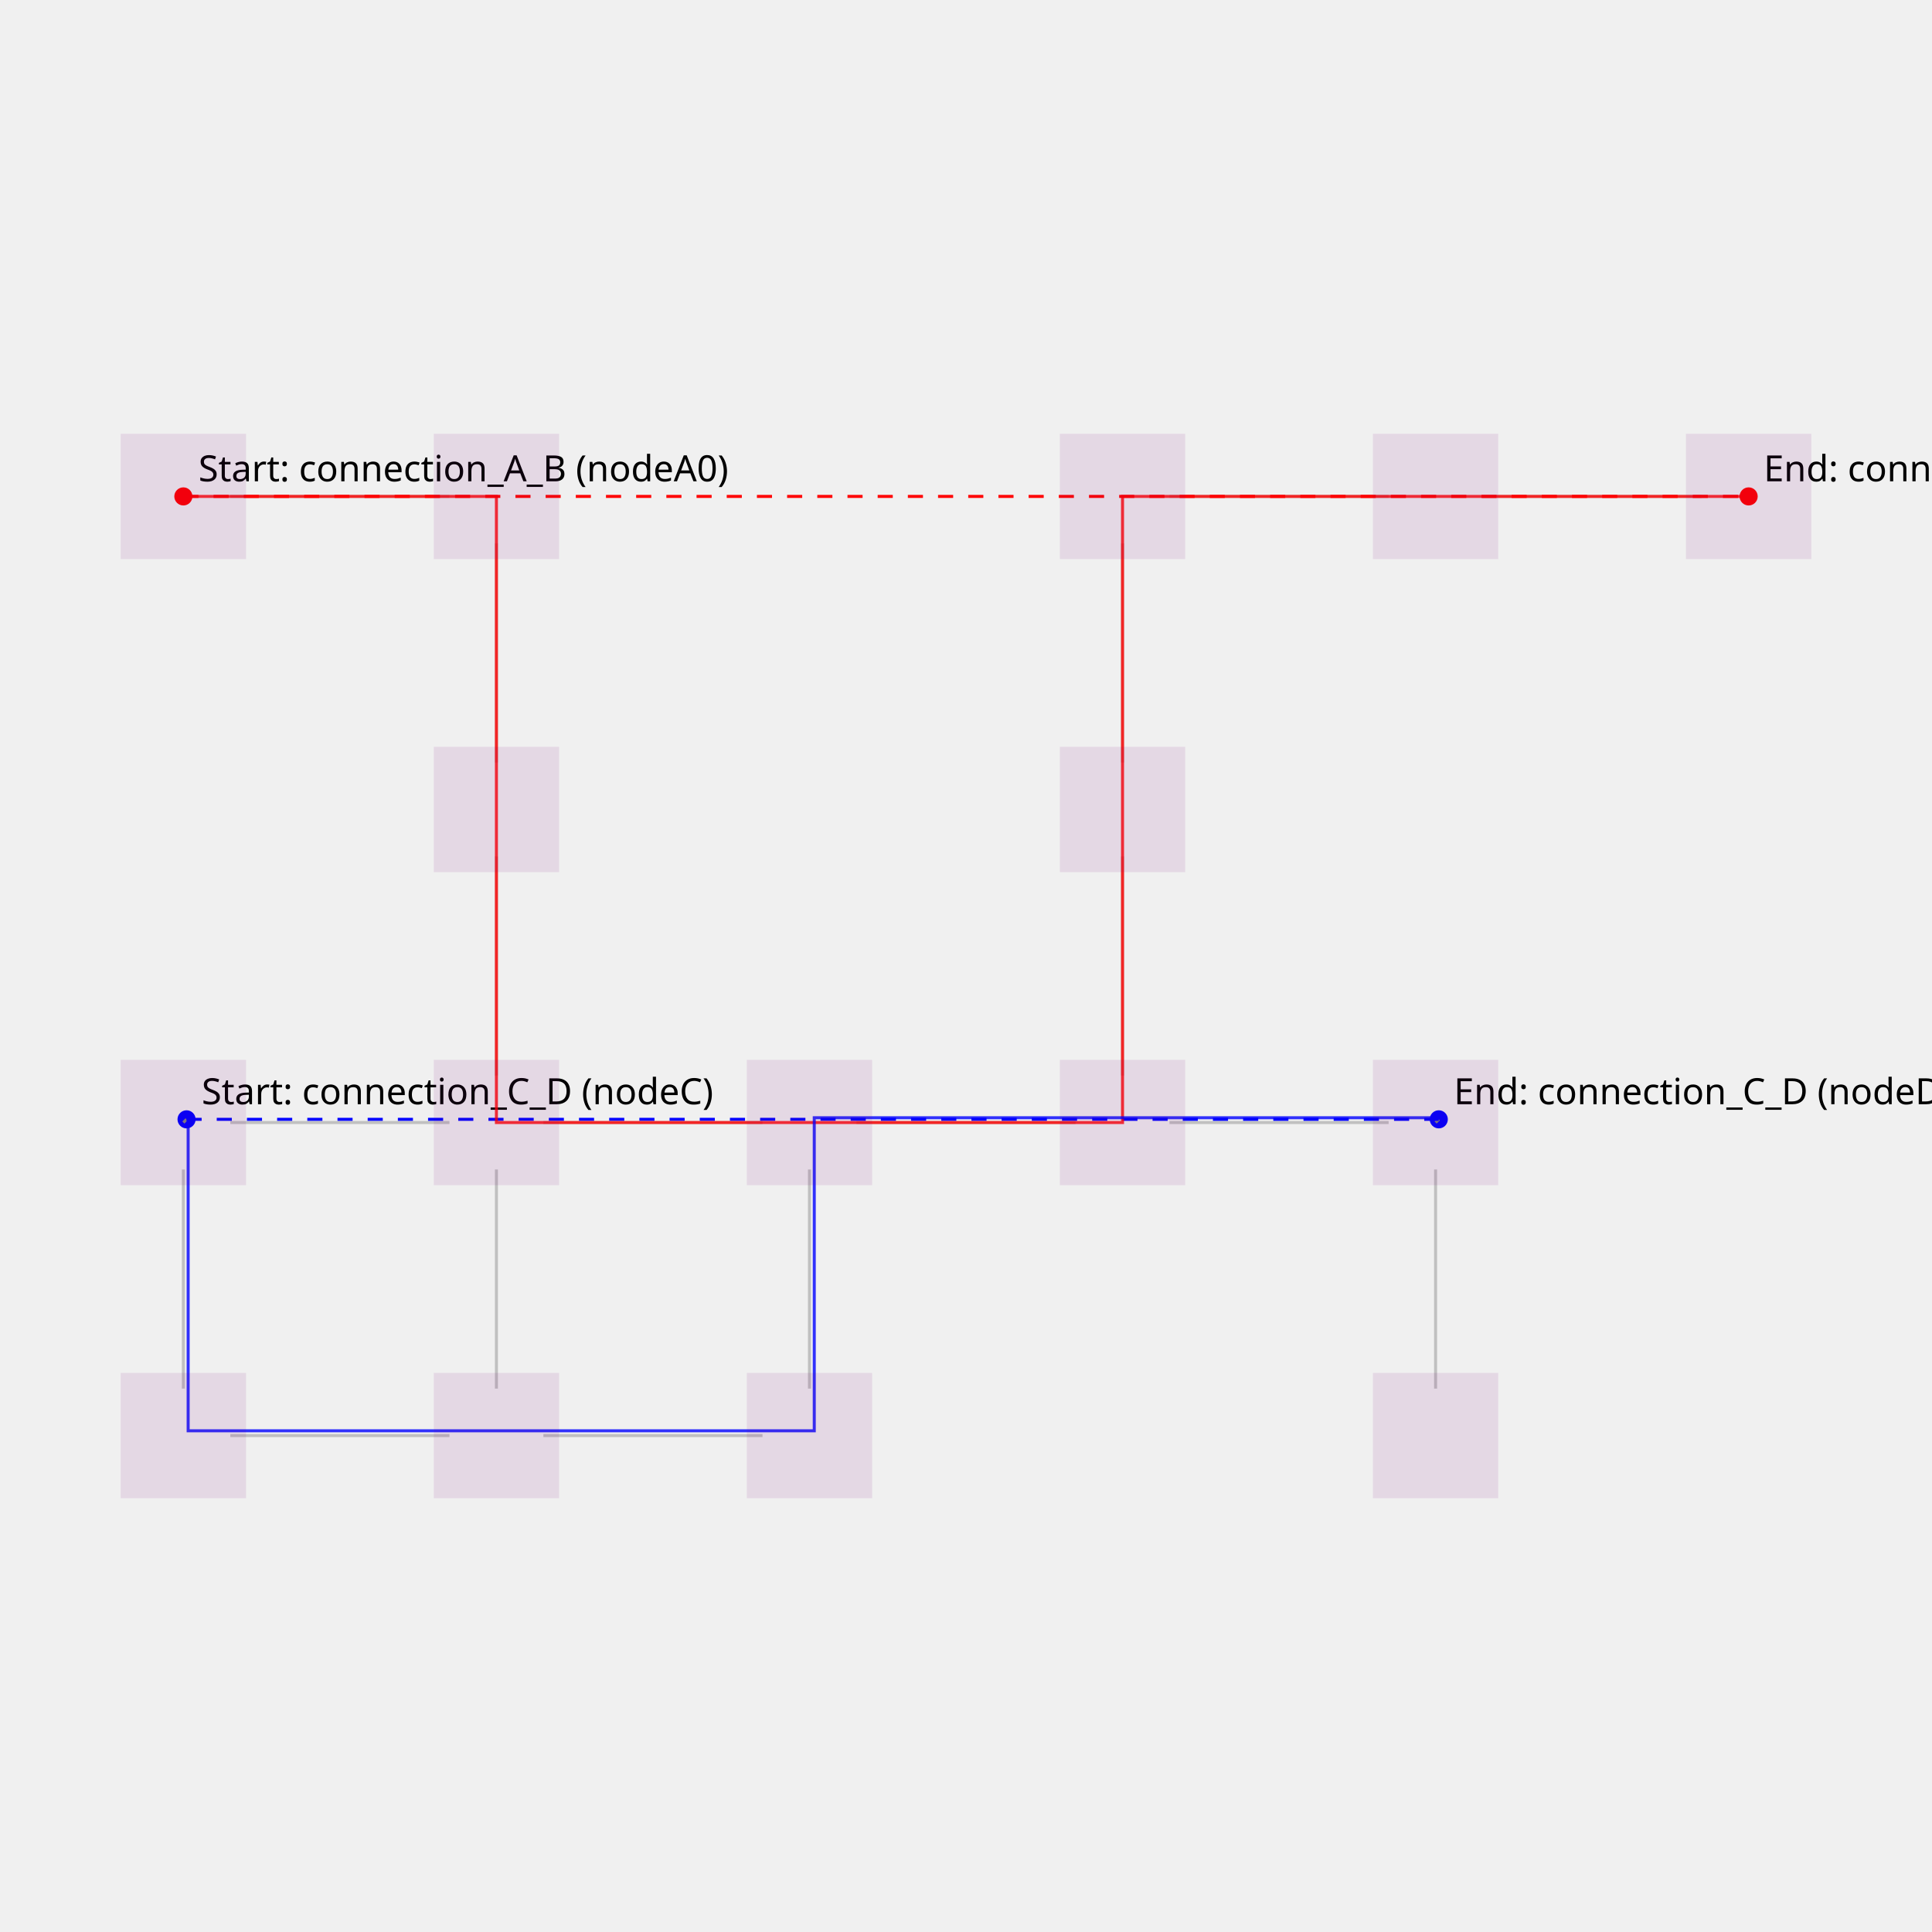
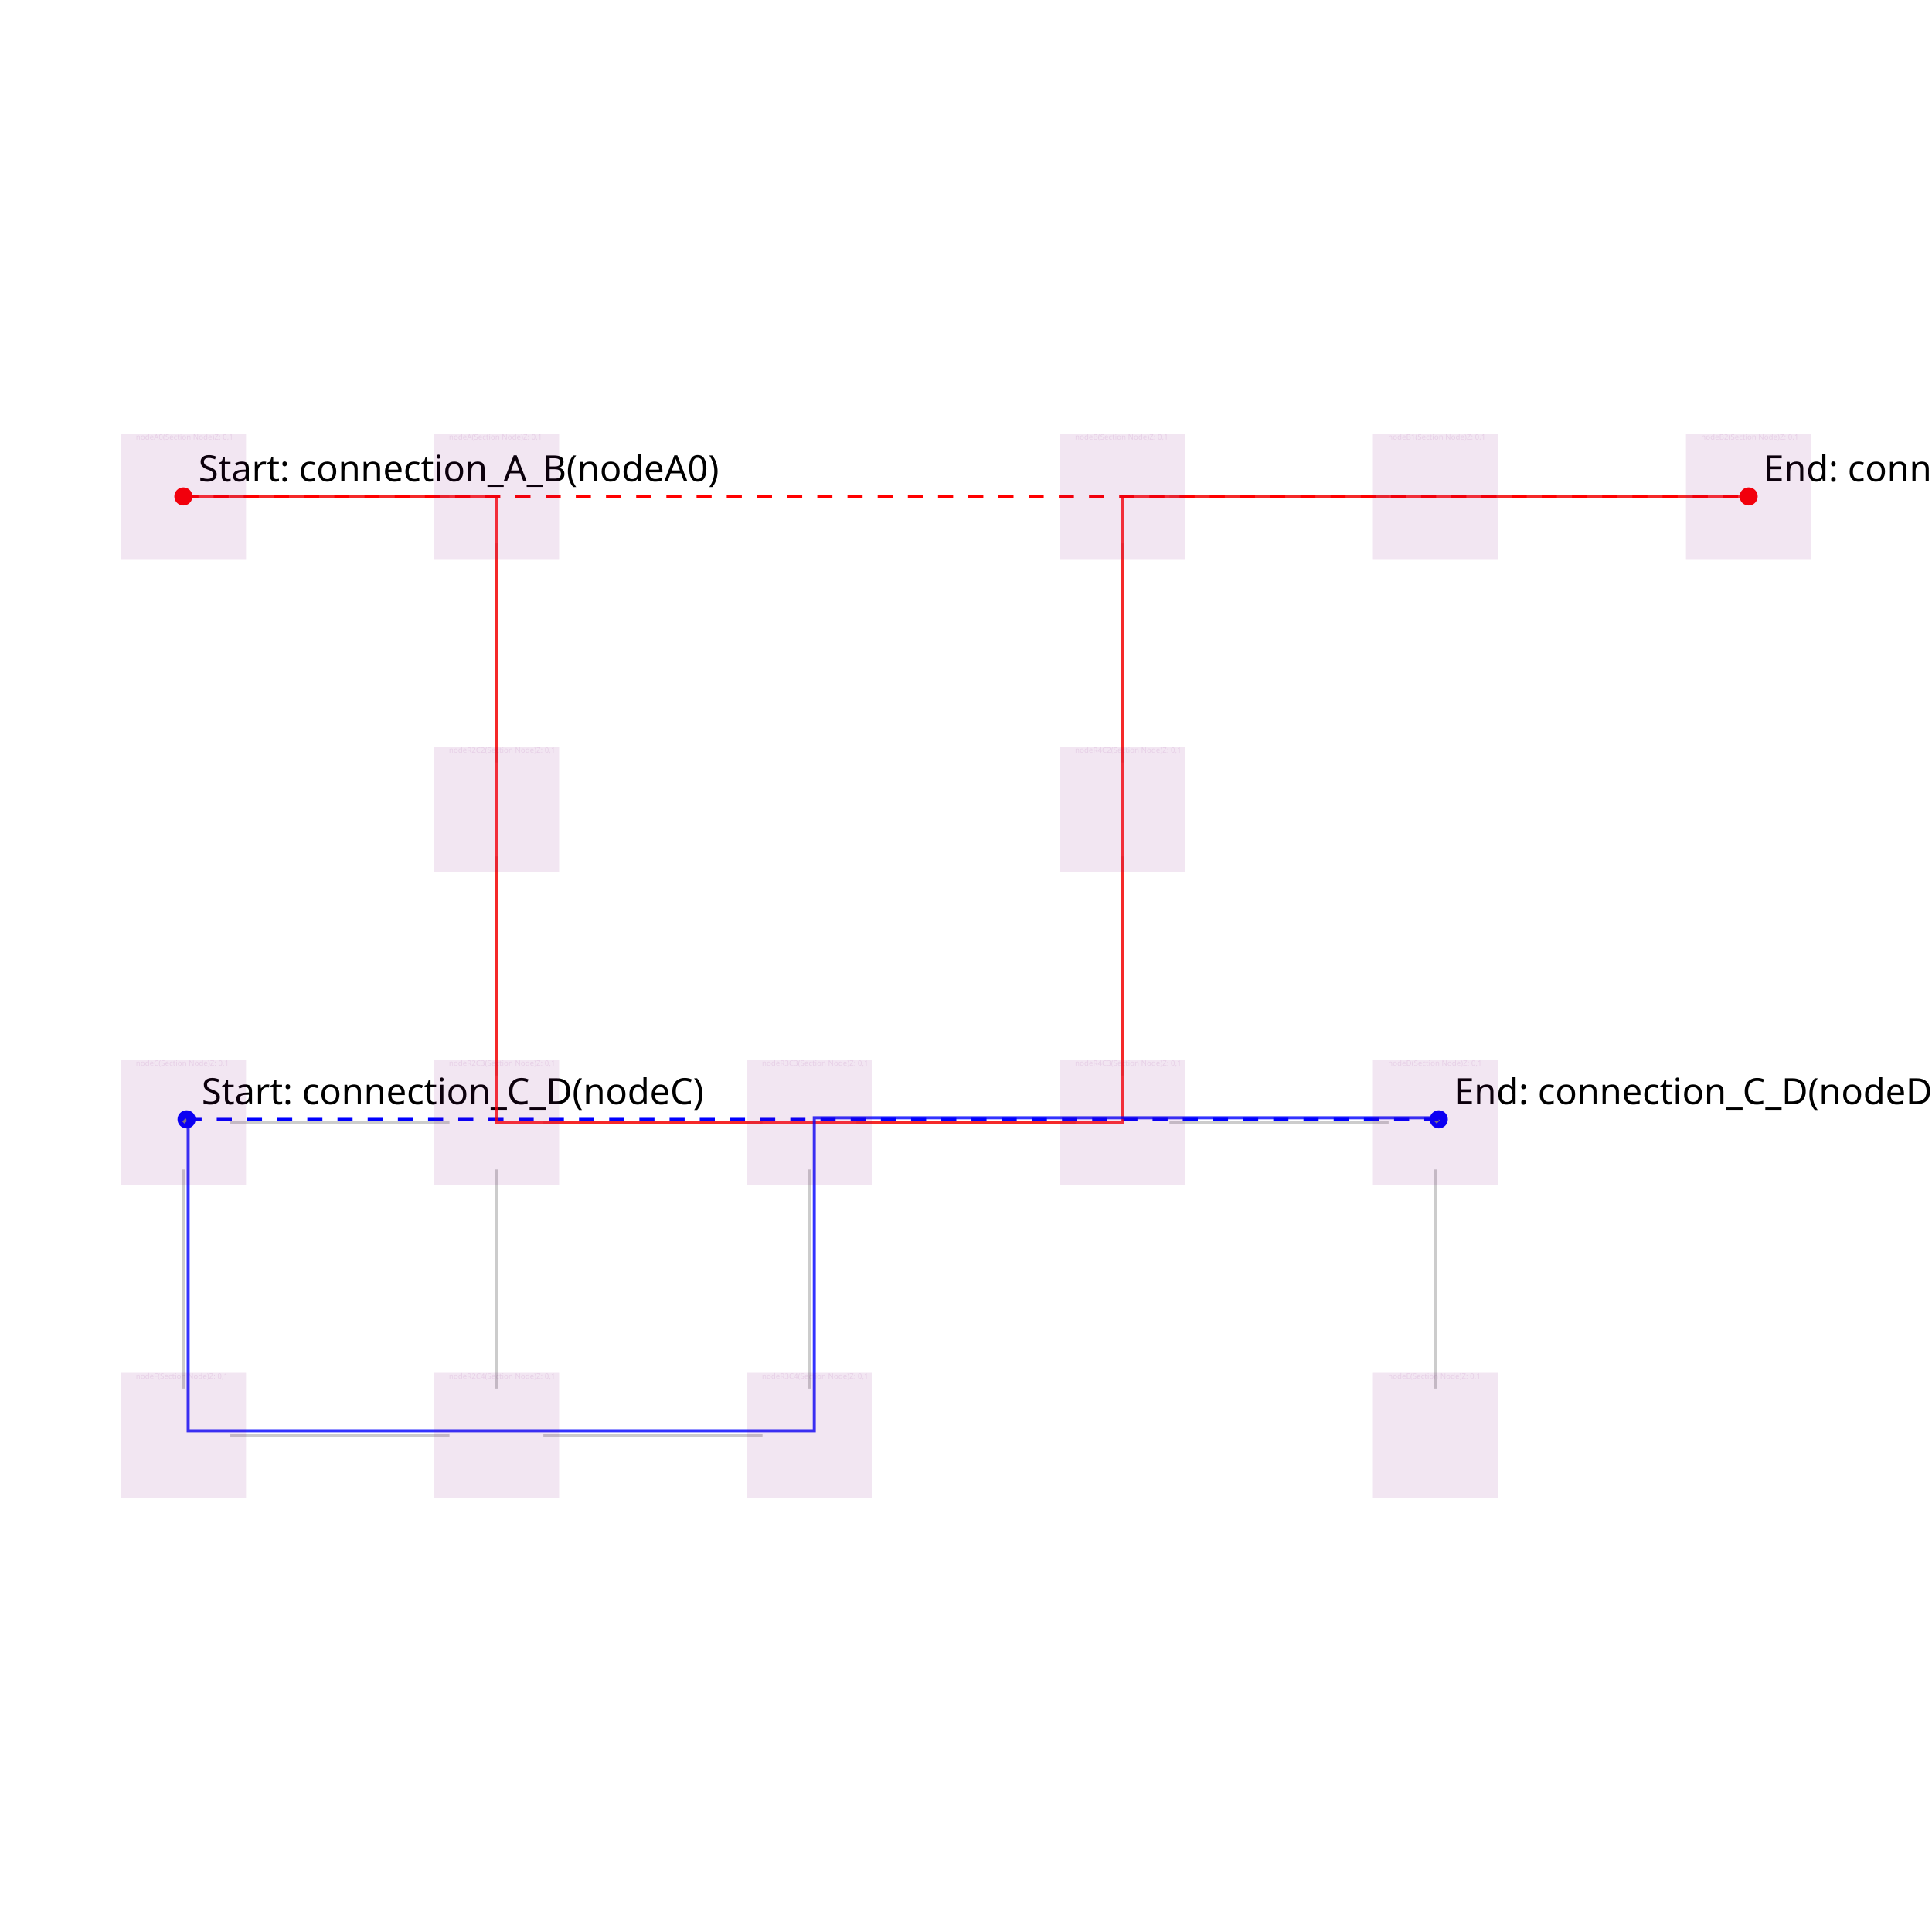
<svg xmlns="http://www.w3.org/2000/svg" width="640" height="640" viewBox="0 0 640 640">
+   <rect width="100%" height="100%" fill="white" />
  <g>
    <circle data-type="point" data-label="Start: connection_A_B (nodeA0)" data-x="1" data-y="-1" cx="60.741" cy="164.444" r="3" fill="red" />
    <text x="65.741" y="159.444" font-family="sans-serif" font-size="12">Start: connection_A_B
-       (nodeA0)</text>
+ (nodeA0)</text>
  </g>
  <g>
    <circle data-type="point" data-label="End: connection_A_B (nodeB2)" data-x="11" data-y="-1" cx="579.259" cy="164.444" r="3" fill="red" />
    <text x="584.259" y="159.444" font-family="sans-serif" font-size="12">End: connection_A_B
-       (nodeB2)</text>
+ (nodeB2)</text>
  </g>
  <g>
    <circle data-type="point" data-label="Start: connection_C_D (nodeC)" data-x="1.0204" data-y="-4.9796" cx="61.799" cy="370.794" r="3" fill="blue" />
    <text x="66.799" y="365.794" font-family="sans-serif" font-size="12">Start: connection_C_D
-       (nodeC)</text>
+ (nodeC)</text>
  </g>
  <g>
    <circle data-type="point" data-label="End: connection_C_D (nodeD)" data-x="9.0204" data-y="-4.9796" cx="476.613" cy="370.794" r="3" fill="blue" />
    <text x="481.613" y="365.794" font-family="sans-serif" font-size="12">End: connection_C_D
-       (nodeD)</text>
+ (nodeD)</text>
  </g>
-   <polyline data-points="1.3,-1 2.7,-1" data-type="line" points="76.296,164.444 148.889,164.444" fill="none" stroke="rgba(0, 0, 0, 0.2)" stroke-width="1" />
-   <polyline data-points="1,-5.3 1,-6.7" data-type="line" points="60.741,387.407 60.741,460" fill="none" stroke="rgba(0, 0, 0, 0.2)" stroke-width="1" />
-   <polyline data-points="1.3,-7 2.7,-7" data-type="line" points="76.296,475.556 148.889,475.556" fill="none" stroke="rgba(0, 0, 0, 0.2)" stroke-width="1" />
-   <polyline data-points="1.3,-5 2.7,-5" data-type="line" points="76.296,371.852 148.889,371.852" fill="none" stroke="rgba(0, 0, 0, 0.2)" stroke-width="1" />
-   <polyline data-points="3,-1.3 3,-2.7" data-type="line" points="164.444,180 164.444,252.593" fill="none" stroke="rgba(0, 0, 0, 0.2)" stroke-width="1" />
-   <polyline data-points="3,-3.3 3,-4.7" data-type="line" points="164.444,283.704 164.444,356.296" fill="none" stroke="rgba(0, 0, 0, 0.2)" stroke-width="1" />
-   <polyline data-points="3,-5.3 3,-6.7" data-type="line" points="164.444,387.407 164.444,460" fill="none" stroke="rgba(0, 0, 0, 0.2)" stroke-width="1" />
-   <polyline data-points="3.3,-5 4.7,-5" data-type="line" points="180,371.852 252.593,371.852" fill="none" stroke="rgba(0, 0, 0, 0.2)" stroke-width="1" />
-   <polyline data-points="3.3,-7 4.7,-7" data-type="line" points="180,475.556 252.593,475.556" fill="none" stroke="rgba(0, 0, 0, 0.2)" stroke-width="1" />
-   <polyline data-points="5,-5.3 5,-6.7" data-type="line" points="268.148,387.407 268.148,460" fill="none" stroke="rgba(0, 0, 0, 0.2)" stroke-width="1" />
-   <polyline data-points="5.3,-5 6.7,-5" data-type="line" points="283.704,371.852 356.296,371.852" fill="none" stroke="rgba(0, 0, 0, 0.2)" stroke-width="1" />
-   <polyline data-points="7,-1.3 7,-2.7" data-type="line" points="371.852,180 371.852,252.593" fill="none" stroke="rgba(0, 0, 0, 0.2)" stroke-width="1" />
-   <polyline data-points="7,-3.3 7,-4.7" data-type="line" points="371.852,283.704 371.852,356.296" fill="none" stroke="rgba(0, 0, 0, 0.2)" stroke-width="1" />
-   <polyline data-points="7.3,-5 8.7,-5" data-type="line" points="387.407,371.852 460,371.852" fill="none" stroke="rgba(0, 0, 0, 0.2)" stroke-width="1" />
-   <polyline data-points="9,-5.3 9,-6.7" data-type="line" points="475.556,387.407 475.556,460" fill="none" stroke="rgba(0, 0, 0, 0.2)" stroke-width="1" />
-   <polyline data-points="7.3,-1 8.7,-1" data-type="line" points="387.407,164.444 460,164.444" fill="none" stroke="rgba(0, 0, 0, 0.2)" stroke-width="1" />
-   <polyline data-points="9.3,-1 10.7,-1" data-type="line" points="491.111,164.444 563.704,164.444" fill="none" stroke="rgba(0, 0, 0, 0.2)" stroke-width="1" />
-   <polyline data-points="1,-1 1,-1" data-type="line" points="60.741,164.444 60.741,164.444" fill="none" stroke="gray" stroke-width="1" stroke-dasharray="2 2" />
-   <polyline data-points="11,-1 11,-1" data-type="line" points="579.259,164.444 579.259,164.444" fill="none" stroke="gray" stroke-width="1" stroke-dasharray="2 2" />
-   <polyline data-points="1,-1 11,-1" data-type="line" points="60.741,164.444 579.259,164.444" fill="none" stroke="red" stroke-width="1" stroke-dasharray="5 5" />
-   <polyline data-points="1,-5 1.0204,-4.9796" data-type="line" points="60.741,371.852 61.799,370.794" fill="none" stroke="gray" stroke-width="1" stroke-dasharray="2 2" />
-   <polyline data-points="9,-5 9.0204,-4.9796" data-type="line" points="475.556,371.852 476.613,370.794" fill="none" stroke="gray" stroke-width="1" stroke-dasharray="2 2" />
-   <polyline data-points="1.0204,-4.9796 9.0204,-4.9796" data-type="line" points="61.799,370.794 476.613,370.794" fill="none" stroke="blue" stroke-width="1" stroke-dasharray="5 5" />
-   <polyline data-points="1,-1 3,-1 3,-3 3,-5 5,-5 7,-5 7,-3 7,-1 9,-1 11,-1" data-type="line" points="60.741,164.444 164.444,164.444 164.444,268.148 164.444,371.852 268.148,371.852 371.852,371.852 371.852,268.148 371.852,164.444 475.556,164.444 579.259,164.444" fill="none" stroke="rgba(255,0,0,0.8)" stroke-width="1" />
-   <polyline data-points="1.0306,-4.9694 1.0306,-6.9694 3.0306,-6.9694 5.0306,-6.9694 5.0306,-4.9694 7.0306,-4.9694 9.0306,-4.9694" data-type="line" points="62.327,370.265 62.327,473.969 166.031,473.969 269.735,473.969 269.735,370.265 373.439,370.265 477.142,370.265" fill="none" stroke="rgba(0,0,255,0.8)" stroke-width="1" />
-   <rect data-type="rect" data-label="" data-x="1" data-y="-1" x="40" y="143.704" width="41.481" height="41.481" fill="rgba(128, 0, 128, 0.1)" stroke="rgba(128, 0, 128, 0.1)" stroke-width="0.019" />
-   <rect data-type="rect" data-label="" data-x="3" data-y="-1" x="143.704" y="143.704" width="41.481" height="41.481" fill="rgba(128, 0, 128, 0.1)" stroke="rgba(128, 0, 128, 0.1)" stroke-width="0.019" />
-   <rect data-type="rect" data-label="" data-x="1" data-y="-7" x="40" y="454.815" width="41.481" height="41.481" fill="rgba(128, 0, 128, 0.1)" stroke="rgba(128, 0, 128, 0.1)" stroke-width="0.019" />
-   <rect data-type="rect" data-label="" data-x="1" data-y="-5" x="40" y="351.111" width="41.481" height="41.481" fill="rgba(128, 0, 128, 0.1)" stroke="rgba(128, 0, 128, 0.1)" stroke-width="0.019" />
-   <rect data-type="rect" data-label="" data-x="3" data-y="-3" x="143.704" y="247.407" width="41.481" height="41.481" fill="rgba(128, 0, 128, 0.1)" stroke="rgba(128, 0, 128, 0.1)" stroke-width="0.019" />
-   <rect data-type="rect" data-label="" data-x="3" data-y="-5" x="143.704" y="351.111" width="41.481" height="41.481" fill="rgba(128, 0, 128, 0.1)" stroke="rgba(128, 0, 128, 0.1)" stroke-width="0.019" />
-   <rect data-type="rect" data-label="" data-x="3" data-y="-7" x="143.704" y="454.815" width="41.481" height="41.481" fill="rgba(128, 0, 128, 0.1)" stroke="rgba(128, 0, 128, 0.1)" stroke-width="0.019" />
-   <rect data-type="rect" data-label="" data-x="5" data-y="-5" x="247.407" y="351.111" width="41.481" height="41.481" fill="rgba(128, 0, 128, 0.1)" stroke="rgba(128, 0, 128, 0.1)" stroke-width="0.019" />
-   <rect data-type="rect" data-label="" data-x="5" data-y="-7" x="247.407" y="454.815" width="41.481" height="41.481" fill="rgba(128, 0, 128, 0.1)" stroke="rgba(128, 0, 128, 0.1)" stroke-width="0.019" />
-   <rect data-type="rect" data-label="" data-x="7" data-y="-1" x="351.111" y="143.704" width="41.481" height="41.481" fill="rgba(128, 0, 128, 0.1)" stroke="rgba(128, 0, 128, 0.1)" stroke-width="0.019" />
-   <rect data-type="rect" data-label="" data-x="7" data-y="-3" x="351.111" y="247.407" width="41.481" height="41.481" fill="rgba(128, 0, 128, 0.1)" stroke="rgba(128, 0, 128, 0.1)" stroke-width="0.019" />
-   <rect data-type="rect" data-label="" data-x="7" data-y="-5" x="351.111" y="351.111" width="41.481" height="41.481" fill="rgba(128, 0, 128, 0.1)" stroke="rgba(128, 0, 128, 0.1)" stroke-width="0.019" />
-   <rect data-type="rect" data-label="" data-x="9" data-y="-5" x="454.815" y="351.111" width="41.481" height="41.481" fill="rgba(128, 0, 128, 0.1)" stroke="rgba(128, 0, 128, 0.1)" stroke-width="0.019" />
-   <rect data-type="rect" data-label="" data-x="9" data-y="-1" x="454.815" y="143.704" width="41.481" height="41.481" fill="rgba(128, 0, 128, 0.1)" stroke="rgba(128, 0, 128, 0.1)" stroke-width="0.019" />
-   <rect data-type="rect" data-label="" data-x="11" data-y="-1" x="558.519" y="143.704" width="41.481" height="41.481" fill="rgba(128, 0, 128, 0.1)" stroke="rgba(128, 0, 128, 0.1)" stroke-width="0.019" />
-   <rect data-type="rect" data-label="" data-x="9" data-y="-7" x="454.815" y="454.815" width="41.481" height="41.481" fill="rgba(128, 0, 128, 0.1)" stroke="rgba(128, 0, 128, 0.1)" stroke-width="0.019" />
+   <g>
+     <polyline data-points="1.3,-1 2.7,-1" data-type="line" data-label="" points="76.296,164.444 148.889,164.444" fill="none" stroke="rgba(0, 0, 0, 0.2)" stroke-width="1px" />
+   </g>
+   <g>
+     <polyline data-points="1,-5.3 1,-6.7" data-type="line" data-label="" points="60.741,387.407 60.741,460" fill="none" stroke="rgba(0, 0, 0, 0.2)" stroke-width="1px" />
+   </g>
+   <g>
+     <polyline data-points="1.3,-7 2.7,-7" data-type="line" data-label="" points="76.296,475.556 148.889,475.556" fill="none" stroke="rgba(0, 0, 0, 0.2)" stroke-width="1px" />
+   </g>
+   <g>
+     <polyline data-points="1.3,-5 2.7,-5" data-type="line" data-label="" points="76.296,371.852 148.889,371.852" fill="none" stroke="rgba(0, 0, 0, 0.2)" stroke-width="1px" />
+   </g>
+   <g>
+     <polyline data-points="3,-1.3 3,-2.7" data-type="line" data-label="" points="164.444,180 164.444,252.593" fill="none" stroke="rgba(0, 0, 0, 0.2)" stroke-width="1px" />
+   </g>
+   <g>
+     <polyline data-points="3,-3.3 3,-4.7" data-type="line" data-label="" points="164.444,283.704 164.444,356.296" fill="none" stroke="rgba(0, 0, 0, 0.2)" stroke-width="1px" />
+   </g>
+   <g>
+     <polyline data-points="3,-5.3 3,-6.7" data-type="line" data-label="" points="164.444,387.407 164.444,460" fill="none" stroke="rgba(0, 0, 0, 0.2)" stroke-width="1px" />
+   </g>
+   <g>
+     <polyline data-points="3.3,-5 4.7,-5" data-type="line" data-label="" points="180,371.852 252.593,371.852" fill="none" stroke="rgba(0, 0, 0, 0.2)" stroke-width="1px" />
+   </g>
+   <g>
+     <polyline data-points="3.3,-7 4.7,-7" data-type="line" data-label="" points="180,475.556 252.593,475.556" fill="none" stroke="rgba(0, 0, 0, 0.2)" stroke-width="1px" />
+   </g>
+   <g>
+     <polyline data-points="5,-5.3 5,-6.7" data-type="line" data-label="" points="268.148,387.407 268.148,460" fill="none" stroke="rgba(0, 0, 0, 0.2)" stroke-width="1px" />
+   </g>
+   <g>
+     <polyline data-points="5.3,-5 6.7,-5" data-type="line" data-label="" points="283.704,371.852 356.296,371.852" fill="none" stroke="rgba(0, 0, 0, 0.2)" stroke-width="1px" />
+   </g>
+   <g>
+     <polyline data-points="7,-1.3 7,-2.7" data-type="line" data-label="" points="371.852,180 371.852,252.593" fill="none" stroke="rgba(0, 0, 0, 0.2)" stroke-width="1px" />
+   </g>
+   <g>
+     <polyline data-points="7,-3.3 7,-4.7" data-type="line" data-label="" points="371.852,283.704 371.852,356.296" fill="none" stroke="rgba(0, 0, 0, 0.2)" stroke-width="1px" />
+   </g>
+   <g>
+     <polyline data-points="7.3,-5 8.7,-5" data-type="line" data-label="" points="387.407,371.852 460,371.852" fill="none" stroke="rgba(0, 0, 0, 0.2)" stroke-width="1px" />
+   </g>
+   <g>
+     <polyline data-points="9,-5.3 9,-6.7" data-type="line" data-label="" points="475.556,387.407 475.556,460" fill="none" stroke="rgba(0, 0, 0, 0.2)" stroke-width="1px" />
+   </g>
+   <g>
+     <polyline data-points="7.3,-1 8.7,-1" data-type="line" data-label="" points="387.407,164.444 460,164.444" fill="none" stroke="rgba(0, 0, 0, 0.2)" stroke-width="1px" />
+   </g>
+   <g>
+     <polyline data-points="9.3,-1 10.7,-1" data-type="line" data-label="" points="491.111,164.444 563.704,164.444" fill="none" stroke="rgba(0, 0, 0, 0.2)" stroke-width="1px" />
+   </g>
+   <g>
+     <polyline data-points="1,-1 1,-1" data-type="line" data-label="" points="60.741,164.444 60.741,164.444" fill="none" stroke="gray" stroke-width="1px" stroke-dasharray="2 2" />
+   </g>
+   <g>
+     <polyline data-points="11,-1 11,-1" data-type="line" data-label="" points="579.259,164.444 579.259,164.444" fill="none" stroke="gray" stroke-width="1px" stroke-dasharray="2 2" />
+   </g>
+   <g>
+     <polyline data-points="1,-1 11,-1" data-type="line" data-label="" points="60.741,164.444 579.259,164.444" fill="none" stroke="red" stroke-width="1px" stroke-dasharray="5 5" />
+   </g>
+   <g>
+     <polyline data-points="1,-5 1.0204,-4.9796" data-type="line" data-label="" points="60.741,371.852 61.799,370.794" fill="none" stroke="gray" stroke-width="1px" stroke-dasharray="2 2" />
+   </g>
+   <g>
+     <polyline data-points="9,-5 9.0204,-4.9796" data-type="line" data-label="" points="475.556,371.852 476.613,370.794" fill="none" stroke="gray" stroke-width="1px" stroke-dasharray="2 2" />
+   </g>
+   <g>
+     <polyline data-points="1.0204,-4.9796 9.0204,-4.9796" data-type="line" data-label="" points="61.799,370.794 476.613,370.794" fill="none" stroke="blue" stroke-width="1px" stroke-dasharray="5 5" />
+   </g>
+   <g>
+     <polyline data-points="1,-1 3,-1 3,-3 3,-5 5,-5 7,-5 7,-3 7,-1 9,-1 11,-1" data-type="line" data-label="" points="60.741,164.444 164.444,164.444 164.444,268.148 164.444,371.852 268.148,371.852 371.852,371.852 371.852,268.148 371.852,164.444 475.556,164.444 579.259,164.444" fill="none" stroke="rgba(255,0,0,0.8)" stroke-width="1px" />
+   </g>
+   <g>
+     <polyline data-points="1.0306,-4.9694 1.0306,-6.9694 3.0306,-6.9694 5.0306,-6.9694 5.0306,-4.9694 7.0306,-4.9694 9.0306,-4.9694" data-type="line" data-label="" points="62.327,370.265 62.327,473.969 166.031,473.969 269.735,473.969 269.735,370.265 373.439,370.265 477.142,370.265" fill="none" stroke="rgba(0,0,255,0.8)" stroke-width="1px" />
+   </g>
+   <g>
+     <rect data-type="rect" data-label="nodeA0 (Section Node) Z: 0,1" data-x="1" data-y="-1" x="40" y="143.704" width="41.481" height="41.481" fill="rgba(128, 0, 128, 0.1)" stroke="rgba(128, 0, 128, 0.1)" stroke-width="0.019" />
+     <text x="45" y="143.704" font-family="sans-serif" dominant-baseline="text-before-edge" font-size="2.489" fill="rgba(128, 0, 128, 0.1)">nodeA0
+ (Section Node)
+ Z: 0,1</text>
+   </g>
+   <g>
+     <rect data-type="rect" data-label="nodeA (Section Node) Z: 0,1" data-x="3" data-y="-1" x="143.704" y="143.704" width="41.481" height="41.481" fill="rgba(128, 0, 128, 0.1)" stroke="rgba(128, 0, 128, 0.1)" stroke-width="0.019" />
+     <text x="148.704" y="143.704" font-family="sans-serif" dominant-baseline="text-before-edge" font-size="2.489" fill="rgba(128, 0, 128, 0.1)">nodeA
+ (Section Node)
+ Z: 0,1</text>
+   </g>
+   <g>
+     <rect data-type="rect" data-label="nodeF (Section Node) Z: 0,1" data-x="1" data-y="-7" x="40" y="454.815" width="41.481" height="41.481" fill="rgba(128, 0, 128, 0.1)" stroke="rgba(128, 0, 128, 0.1)" stroke-width="0.019" />
+     <text x="45" y="454.815" font-family="sans-serif" dominant-baseline="text-before-edge" font-size="2.489" fill="rgba(128, 0, 128, 0.1)">nodeF
+ (Section Node)
+ Z: 0,1</text>
+   </g>
+   <g>
+     <rect data-type="rect" data-label="nodeC (Section Node) Z: 0,1" data-x="1" data-y="-5" x="40" y="351.111" width="41.481" height="41.481" fill="rgba(128, 0, 128, 0.1)" stroke="rgba(128, 0, 128, 0.1)" stroke-width="0.019" />
+     <text x="45" y="351.111" font-family="sans-serif" dominant-baseline="text-before-edge" font-size="2.489" fill="rgba(128, 0, 128, 0.1)">nodeC
+ (Section Node)
+ Z: 0,1</text>
+   </g>
+   <g>
+     <rect data-type="rect" data-label="nodeR2C2 (Section Node) Z: 0,1" data-x="3" data-y="-3" x="143.704" y="247.407" width="41.481" height="41.481" fill="rgba(128, 0, 128, 0.1)" stroke="rgba(128, 0, 128, 0.1)" stroke-width="0.019" />
+     <text x="148.704" y="247.407" font-family="sans-serif" dominant-baseline="text-before-edge" font-size="2.489" fill="rgba(128, 0, 128, 0.1)">nodeR2C2
+ (Section Node)
+ Z: 0,1</text>
+   </g>
+   <g>
+     <rect data-type="rect" data-label="nodeR2C3 (Section Node) Z: 0,1" data-x="3" data-y="-5" x="143.704" y="351.111" width="41.481" height="41.481" fill="rgba(128, 0, 128, 0.1)" stroke="rgba(128, 0, 128, 0.1)" stroke-width="0.019" />
+     <text x="148.704" y="351.111" font-family="sans-serif" dominant-baseline="text-before-edge" font-size="2.489" fill="rgba(128, 0, 128, 0.1)">nodeR2C3
+ (Section Node)
+ Z: 0,1</text>
+   </g>
+   <g>
+     <rect data-type="rect" data-label="nodeR2C4 (Section Node) Z: 0,1" data-x="3" data-y="-7" x="143.704" y="454.815" width="41.481" height="41.481" fill="rgba(128, 0, 128, 0.1)" stroke="rgba(128, 0, 128, 0.1)" stroke-width="0.019" />
+     <text x="148.704" y="454.815" font-family="sans-serif" dominant-baseline="text-before-edge" font-size="2.489" fill="rgba(128, 0, 128, 0.1)">nodeR2C4
+ (Section Node)
+ Z: 0,1</text>
+   </g>
+   <g>
+     <rect data-type="rect" data-label="nodeR3C3 (Section Node) Z: 0,1" data-x="5" data-y="-5" x="247.407" y="351.111" width="41.481" height="41.481" fill="rgba(128, 0, 128, 0.1)" stroke="rgba(128, 0, 128, 0.1)" stroke-width="0.019" />
+     <text x="252.407" y="351.111" font-family="sans-serif" dominant-baseline="text-before-edge" font-size="2.489" fill="rgba(128, 0, 128, 0.1)">nodeR3C3
+ (Section Node)
+ Z: 0,1</text>
+   </g>
+   <g>
+     <rect data-type="rect" data-label="nodeR3C4 (Section Node) Z: 0,1" data-x="5" data-y="-7" x="247.407" y="454.815" width="41.481" height="41.481" fill="rgba(128, 0, 128, 0.1)" stroke="rgba(128, 0, 128, 0.1)" stroke-width="0.019" />
+     <text x="252.407" y="454.815" font-family="sans-serif" dominant-baseline="text-before-edge" font-size="2.489" fill="rgba(128, 0, 128, 0.1)">nodeR3C4
+ (Section Node)
+ Z: 0,1</text>
+   </g>
+   <g>
+     <rect data-type="rect" data-label="nodeB (Section Node) Z: 0,1" data-x="7" data-y="-1" x="351.111" y="143.704" width="41.481" height="41.481" fill="rgba(128, 0, 128, 0.1)" stroke="rgba(128, 0, 128, 0.1)" stroke-width="0.019" />
+     <text x="356.111" y="143.704" font-family="sans-serif" dominant-baseline="text-before-edge" font-size="2.489" fill="rgba(128, 0, 128, 0.1)">nodeB
+ (Section Node)
+ Z: 0,1</text>
+   </g>
+   <g>
+     <rect data-type="rect" data-label="nodeR4C2 (Section Node) Z: 0,1" data-x="7" data-y="-3" x="351.111" y="247.407" width="41.481" height="41.481" fill="rgba(128, 0, 128, 0.1)" stroke="rgba(128, 0, 128, 0.1)" stroke-width="0.019" />
+     <text x="356.111" y="247.407" font-family="sans-serif" dominant-baseline="text-before-edge" font-size="2.489" fill="rgba(128, 0, 128, 0.1)">nodeR4C2
+ (Section Node)
+ Z: 0,1</text>
+   </g>
+   <g>
+     <rect data-type="rect" data-label="nodeR4C3 (Section Node) Z: 0,1" data-x="7" data-y="-5" x="351.111" y="351.111" width="41.481" height="41.481" fill="rgba(128, 0, 128, 0.1)" stroke="rgba(128, 0, 128, 0.1)" stroke-width="0.019" />
+     <text x="356.111" y="351.111" font-family="sans-serif" dominant-baseline="text-before-edge" font-size="2.489" fill="rgba(128, 0, 128, 0.1)">nodeR4C3
+ (Section Node)
+ Z: 0,1</text>
+   </g>
+   <g>
+     <rect data-type="rect" data-label="nodeD (Section Node) Z: 0,1" data-x="9" data-y="-5" x="454.815" y="351.111" width="41.481" height="41.481" fill="rgba(128, 0, 128, 0.1)" stroke="rgba(128, 0, 128, 0.1)" stroke-width="0.019" />
+     <text x="459.815" y="351.111" font-family="sans-serif" dominant-baseline="text-before-edge" font-size="2.489" fill="rgba(128, 0, 128, 0.1)">nodeD
+ (Section Node)
+ Z: 0,1</text>
+   </g>
+   <g>
+     <rect data-type="rect" data-label="nodeB1 (Section Node) Z: 0,1" data-x="9" data-y="-1" x="454.815" y="143.704" width="41.481" height="41.481" fill="rgba(128, 0, 128, 0.1)" stroke="rgba(128, 0, 128, 0.1)" stroke-width="0.019" />
+     <text x="459.815" y="143.704" font-family="sans-serif" dominant-baseline="text-before-edge" font-size="2.489" fill="rgba(128, 0, 128, 0.1)">nodeB1
+ (Section Node)
+ Z: 0,1</text>
+   </g>
+   <g>
+     <rect data-type="rect" data-label="nodeB2 (Section Node) Z: 0,1" data-x="11" data-y="-1" x="558.519" y="143.704" width="41.481" height="41.481" fill="rgba(128, 0, 128, 0.1)" stroke="rgba(128, 0, 128, 0.1)" stroke-width="0.019" />
+     <text x="563.519" y="143.704" font-family="sans-serif" dominant-baseline="text-before-edge" font-size="2.489" fill="rgba(128, 0, 128, 0.1)">nodeB2
+ (Section Node)
+ Z: 0,1</text>
+   </g>
+   <g>
+     <rect data-type="rect" data-label="nodeE (Section Node) Z: 0,1" data-x="9" data-y="-7" x="454.815" y="454.815" width="41.481" height="41.481" fill="rgba(128, 0, 128, 0.1)" stroke="rgba(128, 0, 128, 0.1)" stroke-width="0.019" />
+     <text x="459.815" y="454.815" font-family="sans-serif" dominant-baseline="text-before-edge" font-size="2.489" fill="rgba(128, 0, 128, 0.1)">nodeE
+ (Section Node)
+ Z: 0,1</text>
+   </g>
  <g id="crosshair" style="display: none">
    <line id="crosshair-h" y1="0" y2="640" stroke="#666" stroke-width="0.5" />
    <line id="crosshair-v" x1="0" x2="640" stroke="#666" stroke-width="0.5" />
    <text id="coordinates" font-family="monospace" font-size="12" fill="#666" />
  </g>
</svg>
